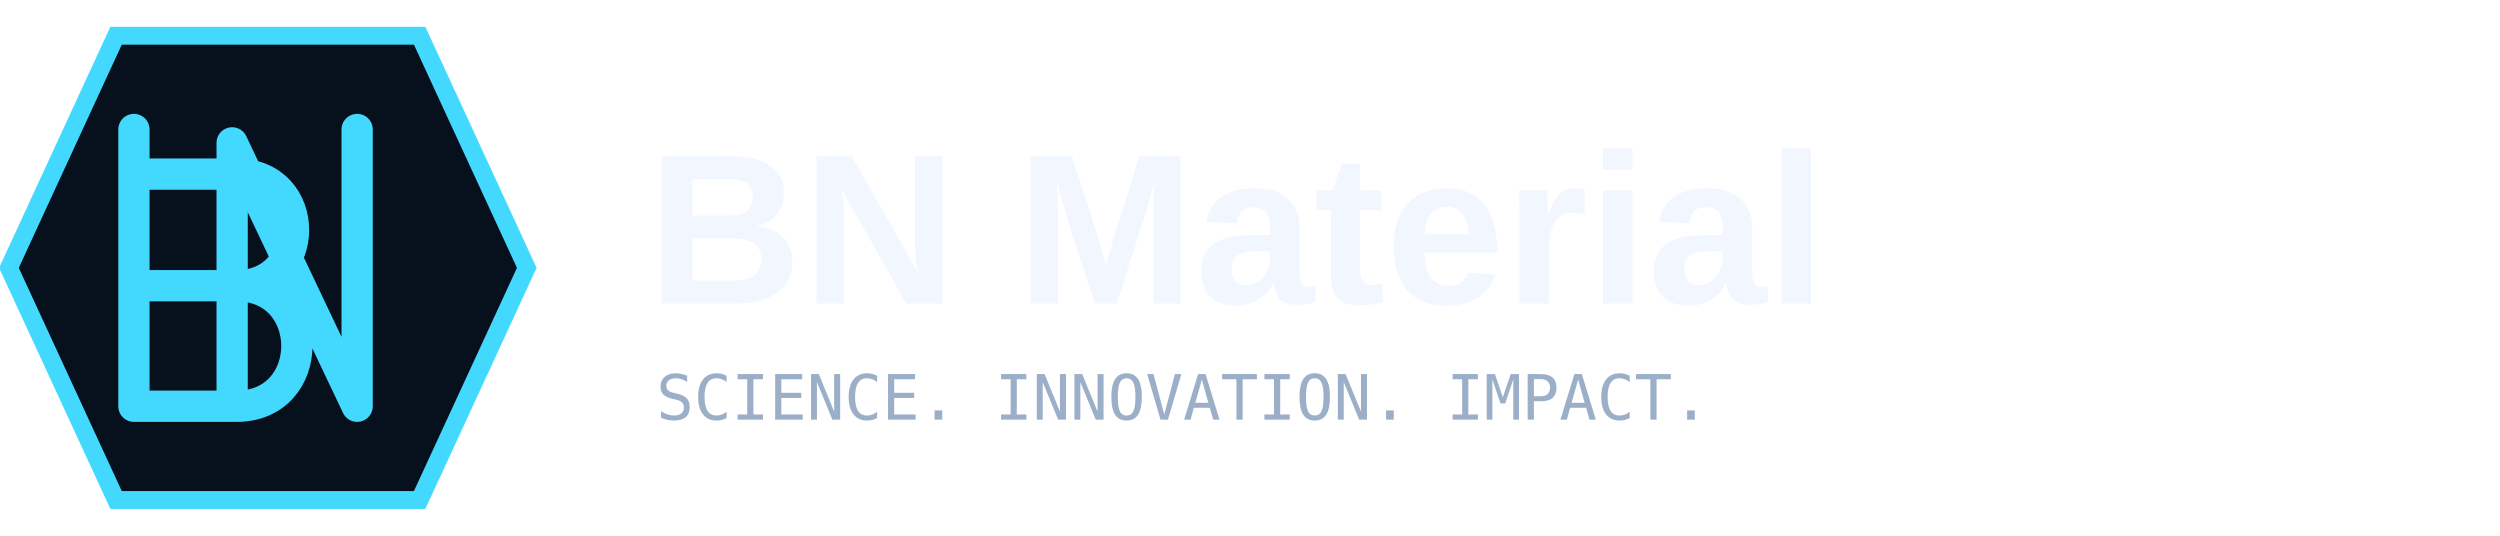
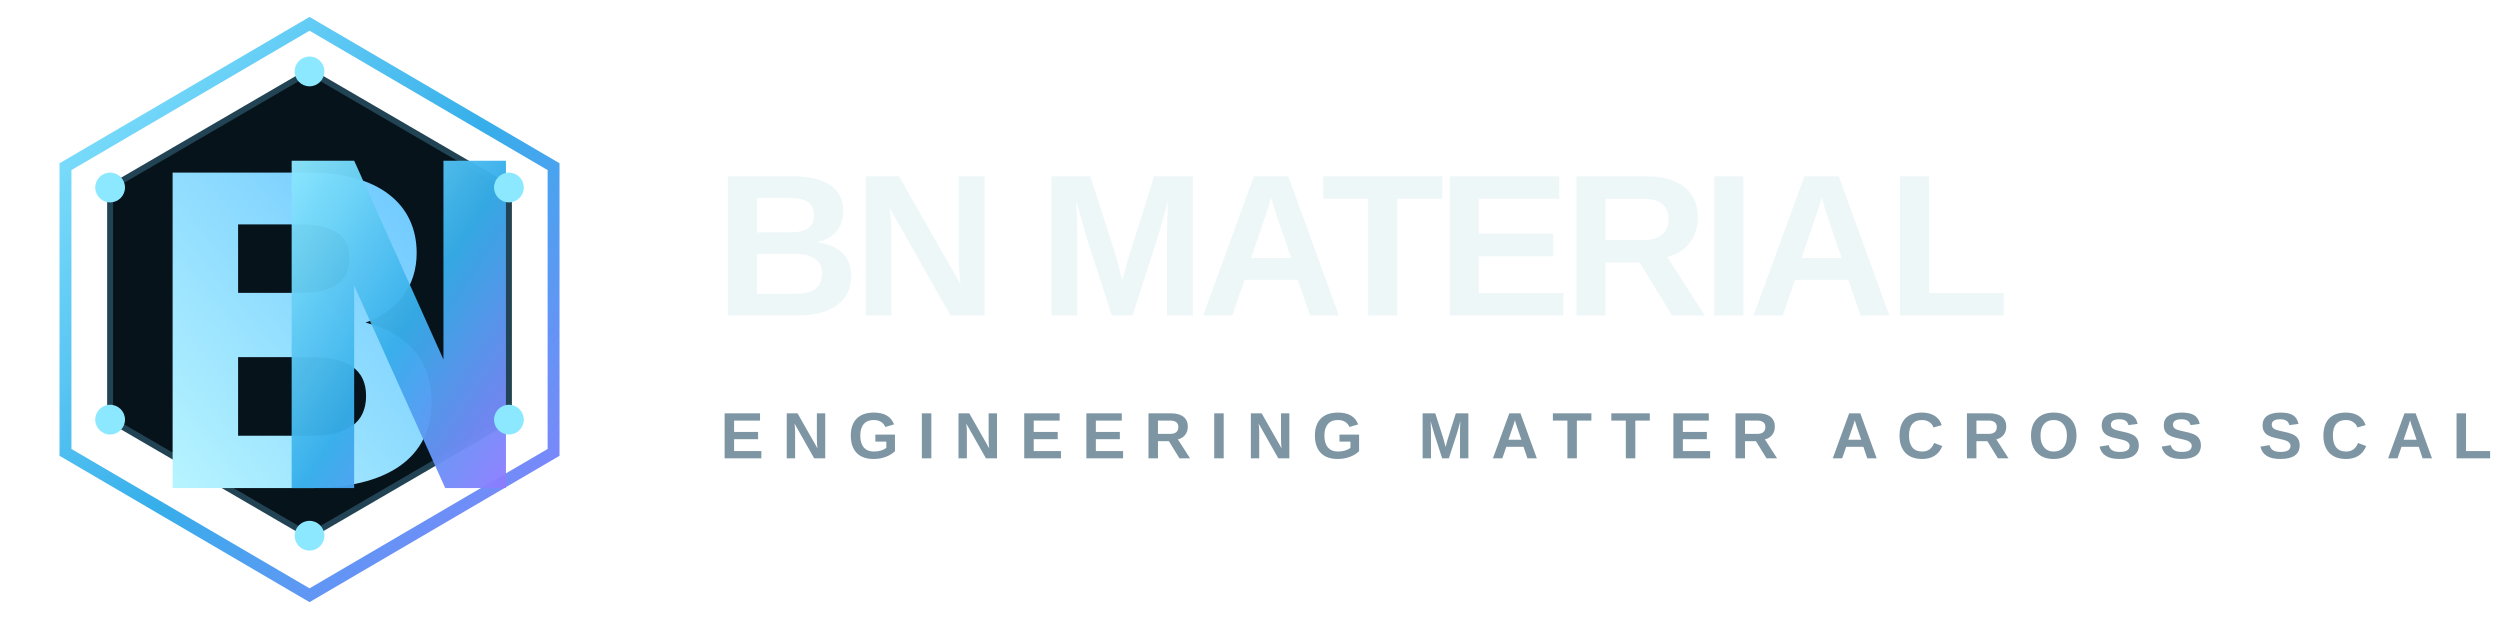
- <svg xmlns="http://www.w3.org/2000/svg" viewBox="0 0 560 120" role="img" aria-labelledby="t d">
-   <path fill="#07101d" stroke="#43d9ff" stroke-width="4" d="M26 8h68l24 52-24 52H26L2 60z" />
-   <path fill="none" stroke="#43d9ff" stroke-width="7" stroke-linecap="round" stroke-linejoin="round" d="M30 29v62h23c18 0 18-27 0-27H30h23c17 0 17-25 0-25H30m50-10v62L52 32v59" />
-   <text x="145" y="68" fill="#f2f7ff" font-family="Space Grotesk,Arial" font-size="48" font-weight="700">BN Material</text>
-   <text x="147" y="94" fill="#9cafc8" font-family="IBM Plex Mono,monospace" font-size="14">SCIENCE. INNOVATION. IMPACT.</text>
+ <svg xmlns="http://www.w3.org/2000/svg" viewBox="0 0 420 104" role="img" aria-labelledby="title desc">
+   <defs>
+     <linearGradient id="g" x1="0" y1="0" x2="1" y2="1">
+       <stop offset="0" stop-color="#8ce8ff" />
+       <stop offset="0.52" stop-color="#36aeea" />
+       <stop offset="1" stop-color="#8e7cff" />
+     </linearGradient>
+     <linearGradient id="g2" x1="0" y1="1" x2="1" y2="0">
+       <stop offset="0" stop-color="#b7f4ff" />
+       <stop offset="1" stop-color="#6bc6ff" />
+     </linearGradient>
+   </defs>
+   <g transform="translate(4 4)">
+     <path d="M48 0 89 24v48L48 96 7 72V24Z" fill="none" stroke="url(#g)" stroke-width="2" />
+     <path d="M48 8 81.5 27.5v39L48 86 14.5 66.5v-39Z" fill="#07131b" stroke="#224353" />
+     <path d="M25 25h23c11.5 0 18 5.2 18 13.5 0 5.7-3.3 9.8-8.6 11.7 7.2 1.8 11.1 6.5 11.1 13.3C68.5 73 61 78 48 78H25Zm21.5 20.2c5.4 0 8.2-1.9 8.2-5.8s-2.8-5.7-8.2-5.7H36v11.5Zm1.8 24c6.1 0 9.2-2.2 9.2-6.7 0-4.4-3.1-6.5-9.2-6.5H36v13.2Z" fill="url(#g2)" />
+     <path d="M61 23h10.5l15 33.4V23H97v55H86.8L71.5 44v34H61Z" fill="url(#g)" transform="translate(-16)" opacity=".96" />
+     <g fill="#8ce8ff">
+       <circle cx="48" cy="8" r="2.5" />
+       <circle cx="81.5" cy="27.5" r="2.5" />
+       <circle cx="81.5" cy="66.5" r="2.5" />
+       <circle cx="48" cy="86" r="2.5" />
+       <circle cx="14.5" cy="66.5" r="2.5" />
+       <circle cx="14.5" cy="27.5" r="2.5" />
+     </g>
+   </g>
+   <g transform="translate(120 25)">
+     <text x="0" y="28" fill="#eef7f8" font-family="Arial, Helvetica, sans-serif" font-size="34" font-weight="700" letter-spacing="-1.4">BN MATERIAL</text>
+     <text x="1" y="52" fill="#7e96a3" font-family="Arial, Helvetica, sans-serif" font-size="11" font-weight="600" letter-spacing="3.1">ENGINEERING MATTER ACROSS SCALES</text>
+   </g>
</svg>
